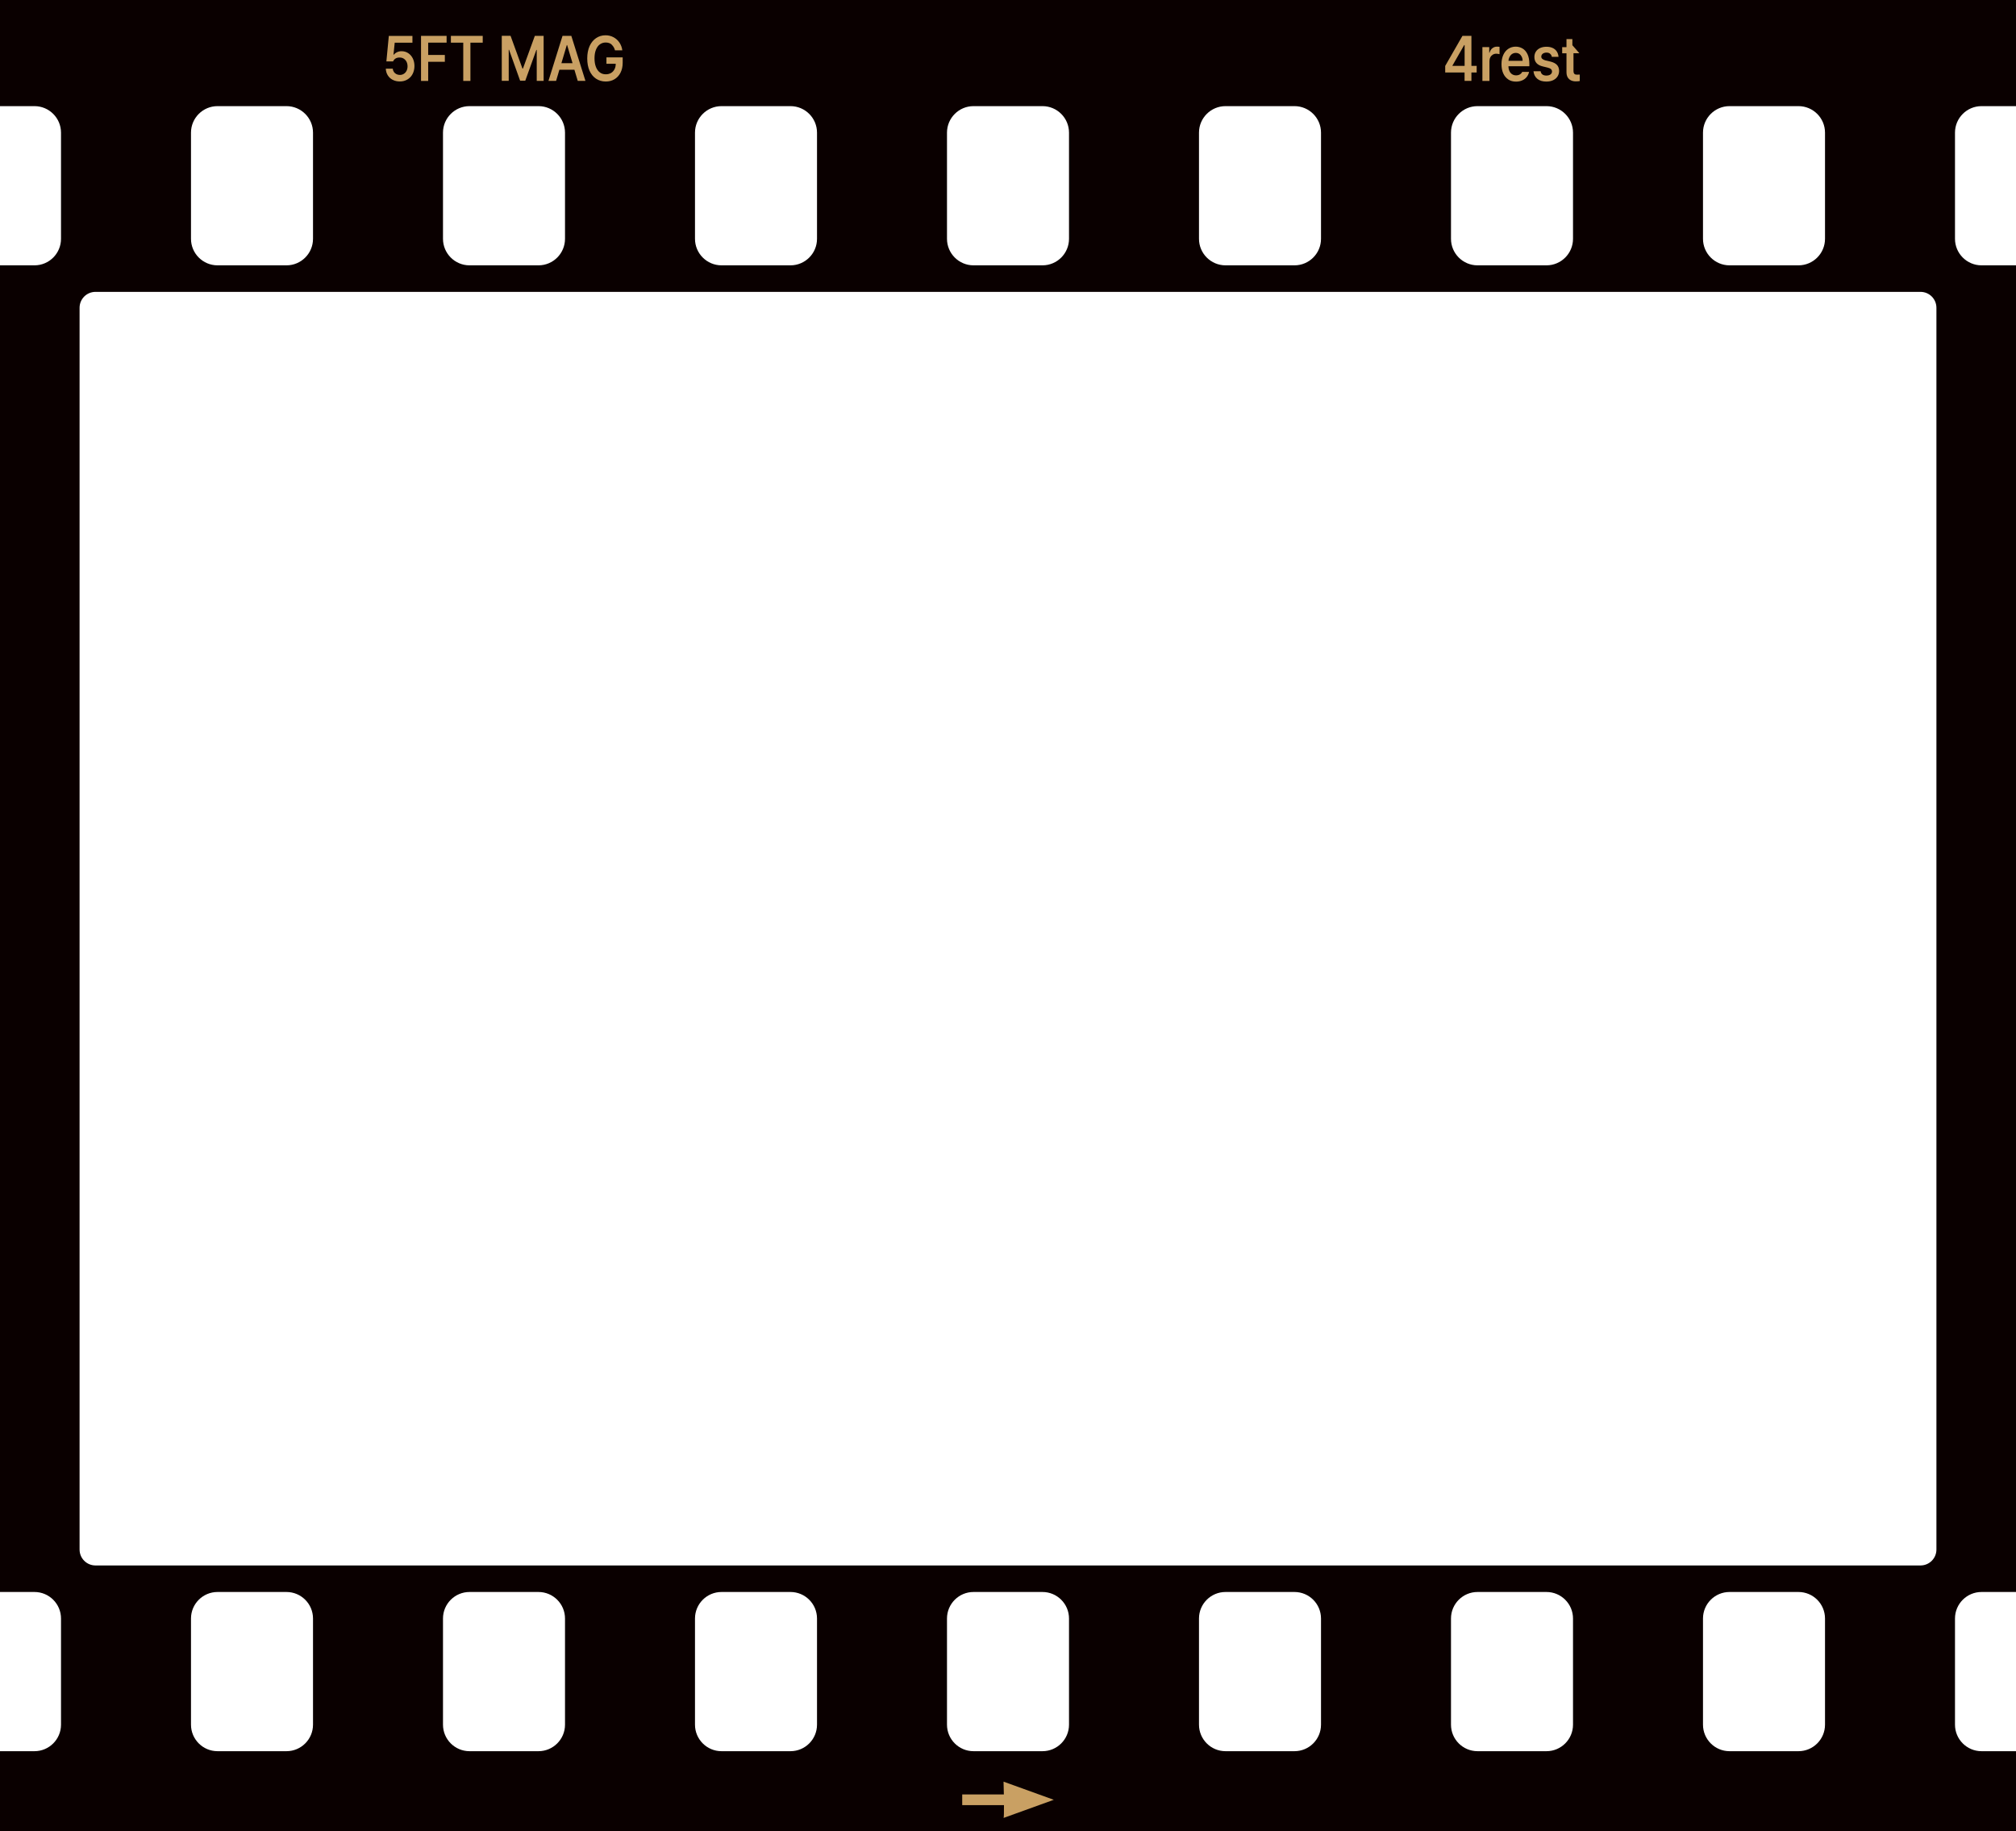
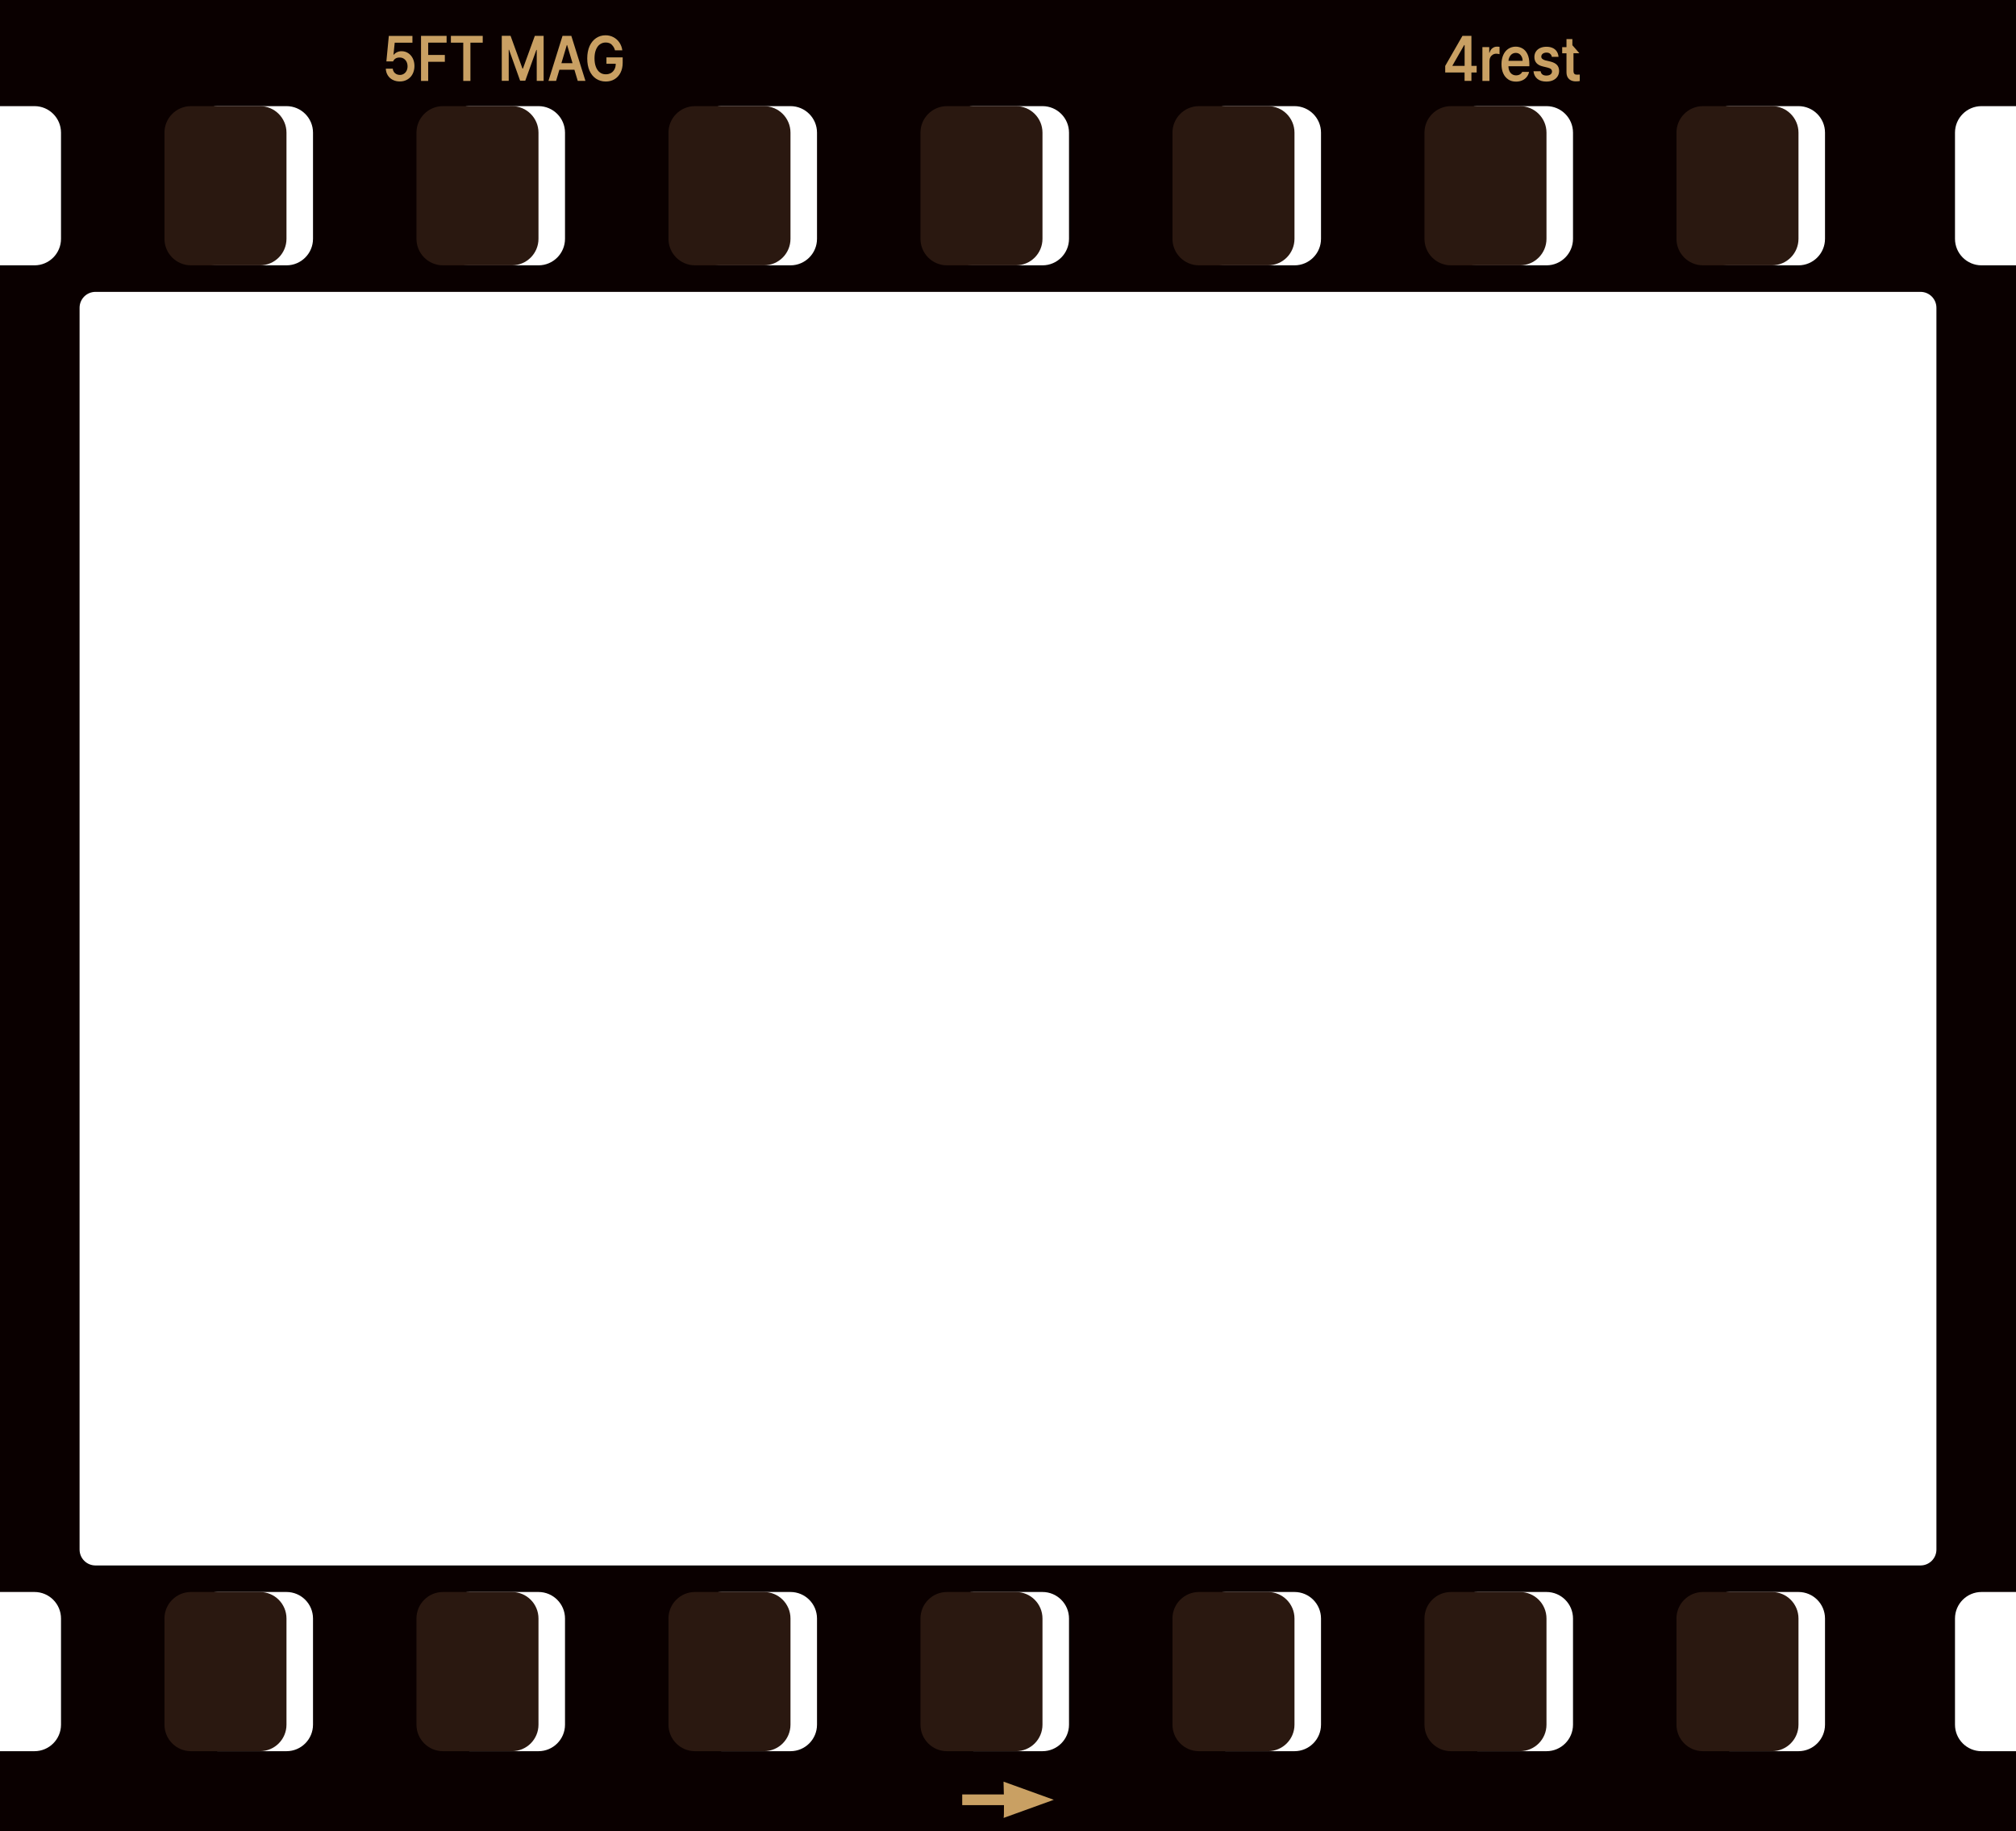
<svg xmlns="http://www.w3.org/2000/svg" viewBox="107.64 245.94 380 345" preserveAspectRatio="xMidYMid meet">
  <defs>
    <style>
      .st0 { fill: #0a0000; }
      .st1 { fill: #c9a063; }
    </style>
  </defs>
  <path class="st0" d="M481.14,295.94c-2.76,0-5-2.24-5-5v-20c0-2.76,2.24-5,5-5h6.5v-20H107.64v20h6.5c2.76,0,5,2.24,5,5v20c0,2.76-2.24,5-5,5h-6.5v250h6.5c2.76,0,5,2.24,5,5v20c0,2.76-2.24,5-5,5h-6.5v20h380v-20h-6.5c-2.76,0-5-2.24-5-5v-20c0-2.76,2.24-5,5-5h6.5v-250h-6.5ZM428.64,270.94c0-2.76,2.24-5,5-5h13c2.76,0,5,2.24,5,5v20c0,2.76-2.24,5-5,5h-13c-2.76,0-5-2.24-5-5v-20ZM381.14,270.94c0-2.76,2.24-5,5-5h13c2.76,0,5,2.24,5,5v20c0,2.76-2.24,5-5,5h-13c-2.76,0-5-2.24-5-5v-20ZM333.64,270.94c0-2.76,2.24-5,5-5h13c2.76,0,5,2.24,5,5v20c0,2.76-2.24,5-5,5h-13c-2.76,0-5-2.24-5-5v-20ZM286.14,270.94c0-2.76,2.24-5,5-5h13c2.76,0,5,2.24,5,5v20c0,2.76-2.24,5-5,5h-13c-2.76,0-5-2.24-5-5v-20ZM238.64,270.94c0-2.76,2.24-5,5-5h13c2.76,0,5,2.24,5,5v20c0,2.76-2.24,5-5,5h-13c-2.76,0-5-2.24-5-5v-20ZM191.14,270.94c0-2.76,2.24-5,5-5h13c2.76,0,5,2.24,5,5v20c0,2.76-2.24,5-5,5h-13c-2.76,0-5-2.24-5-5v-20ZM143.64,270.94c0-2.76,2.24-5,5-5h13c2.76,0,5,2.24,5,5v20c0,2.76-2.24,5-5,5h-13c-2.76,0-5-2.24-5-5v-20ZM166.64,570.94c0,2.76-2.24,5-5,5h-13c-2.76,0-5-2.24-5-5v-20c0-2.76,2.24-5,5-5h13c2.76,0,5,2.24,5,5v20ZM214.14,570.94c0,2.76-2.24,5-5,5h-13c-2.76,0-5-2.24-5-5v-20c0-2.76,2.24-5,5-5h13c2.76,0,5,2.24,5,5v20ZM261.64,570.94c0,2.76-2.24,5-5,5h-13c-2.76,0-5-2.24-5-5v-20c0-2.76,2.24-5,5-5h13c2.76,0,5,2.24,5,5v20ZM309.14,570.94c0,2.76-2.24,5-5,5h-13c-2.76,0-5-2.24-5-5v-20c0-2.76,2.24-5,5-5h13c2.76,0,5,2.24,5,5v20ZM356.64,570.94c0,2.76-2.24,5-5,5h-13c-2.76,0-5-2.24-5-5v-20c0-2.76,2.24-5,5-5h13c2.76,0,5,2.24,5,5v20ZM404.14,570.94c0,2.76-2.24,5-5,5h-13c-2.76,0-5-2.24-5-5v-20c0-2.76,2.24-5,5-5h13c2.76,0,5,2.24,5,5v20ZM451.64,570.94c0,2.76-2.24,5-5,5h-13c-2.76,0-5-2.24-5-5v-20c0-2.76,2.24-5,5-5h13c2.76,0,5,2.24,5,5v20ZM472.64,537.94c0,1.66-1.34,3-3,3H125.64c-1.66,0-3-1.34-3-3v-234c0-1.66,1.34-3,3-3h344c1.66,0,3,1.34,3,3v234Z" />
+   <g fill="#2a1810">
+     <rect x="138.64" y="265.94" width="23" height="30" rx="5" ry="5" />
+     <rect x="186.14" y="265.94" width="23" height="30" rx="5" ry="5" />
+     <rect x="233.64" y="265.94" width="23" height="30" rx="5" ry="5" />
+     <rect x="281.14" y="265.94" width="23" height="30" rx="5" ry="5" />
+     <rect x="328.64" y="265.94" width="23" height="30" rx="5" ry="5" />
+     <rect x="376.14" y="265.94" width="23" height="30" rx="5" ry="5" />
+     <rect x="423.64" y="265.94" width="23" height="30" rx="5" ry="5" />
+     <rect x="138.64" y="545.94" width="23" height="30" rx="5" ry="5" />
+     <rect x="186.14" y="545.94" width="23" height="30" rx="5" ry="5" />
+     <rect x="233.64" y="545.94" width="23" height="30" rx="5" ry="5" />
+     <rect x="281.14" y="545.94" width="23" height="30" rx="5" ry="5" />
+     <rect x="328.64" y="545.94" width="23" height="30" rx="5" ry="5" />
+     <rect x="376.14" y="545.94" width="23" height="30" rx="5" ry="5" />
+     <rect x="423.64" y="545.94" width="23" height="30" rx="5" ry="5" />
+   </g>
  <g>
    <g>
      <path class="st1" d="M181.67,260.99c-.4-.21-.71-.49-.94-.86-.23-.37-.35-.78-.37-1.25h1.32c.01.23.08.43.2.61s.28.32.48.42c.2.1.42.15.65.15.28,0,.53-.07.75-.21s.39-.33.52-.58c.12-.25.18-.53.18-.83s-.06-.61-.19-.86c-.13-.25-.31-.45-.53-.59s-.48-.21-.76-.21c-.6-.01-1.01.23-1.25.73h-1.26l.46-4.8h4.45v1.28h-3.34l-.23,2.25h.07c.15-.19.35-.35.61-.47.26-.12.54-.18.84-.18.46,0,.88.12,1.25.36s.66.58.87,1c.21.43.31.91.31,1.44s-.12,1.06-.35,1.5-.56.79-.98,1.03c-.42.25-.89.37-1.43.37-.5,0-.94-.1-1.34-.31Z" />
      <path class="st1" d="M186.99,252.7h4.83v1.28h-3.47v2.32h3.14v1.28h-3.14v3.61h-1.35v-8.48Z" />
      <path class="st1" d="M192.63,252.7h6v1.28h-2.32v7.21h-1.35v-7.21h-2.33v-1.28Z" />
      <path class="st1" d="M203.88,252.7l2.24,6.16h.09l2.24-6.16h1.66v8.48h-1.3v-5.84h-.07l-2.09,5.81h-.97l-2.09-5.84h-.06v5.86h-1.31v-8.48h1.66Z" />
      <path class="st1" d="M211.02,261.18l2.65-8.48h1.66l2.66,8.48h-1.45l-.63-2.1h-2.83l-.62,2.1h-1.45ZM215.56,257.85l-1.02-3.42h-.06l-1.02,3.42h2.11Z" />
      <path class="st1" d="M222.94,254.33c-.31-.26-.69-.38-1.14-.38-.41,0-.77.12-1.09.35-.32.23-.56.57-.74,1.02s-.27.98-.27,1.61.09,1.17.27,1.63.42.79.74,1.03.69.35,1.11.35c.37,0,.7-.08.98-.24s.5-.39.66-.69c.16-.3.24-.65.24-1.05h-1.75v-1.21h3.06v1.02c0,.71-.14,1.34-.41,1.87-.27.53-.65.94-1.13,1.23s-1.03.43-1.65.43c-.69,0-1.3-.18-1.83-.53-.53-.35-.94-.86-1.23-1.51s-.43-1.43-.43-2.31.15-1.66.44-2.32c.3-.66.71-1.16,1.23-1.51.52-.35,1.11-.53,1.77-.53.55,0,1.05.12,1.5.36s.83.57,1.12,1c.29.43.48.92.55,1.47h-1.38c-.12-.46-.34-.81-.64-1.07Z" />
    </g>
    <g>
      <path class="st1" d="M380.04,258.38l3.26-5.68h1.69v5.65h.99v1.25h-.99v1.58h-1.29v-1.58h-3.65v-1.22ZM383.71,258.34v-3.91h-.08l-2.21,3.86v.06h2.29Z" />
      <path class="st1" d="M387.06,254.82h1.29v1.05h.06c.1-.36.27-.64.53-.84.25-.2.54-.3.87-.3.19,0,.35.01.48.04v1.38c-.06-.02-.15-.04-.27-.06-.12-.02-.24-.03-.34-.03-.24,0-.46.06-.66.18-.19.12-.35.28-.46.49-.11.21-.17.45-.17.71v3.75h-1.33v-6.36Z" />
      <path class="st1" d="M391.94,260.91c-.41-.27-.73-.65-.95-1.14s-.33-1.07-.33-1.73.11-1.23.33-1.73c.22-.5.54-.89.94-1.16s.87-.42,1.4-.42c.48,0,.91.12,1.3.35s.7.59.93,1.07c.23.48.35,1.08.35,1.8v.47h-3.94c0,.36.07.66.19.92.12.26.29.46.5.59.21.14.47.21.75.21s.52-.06.72-.18.34-.28.43-.47h1.3c-.08.37-.23.69-.45.96-.22.28-.5.49-.85.64-.34.15-.73.23-1.16.23-.56,0-1.05-.13-1.46-.4ZM394.64,257.4c0-.29-.06-.55-.17-.77s-.26-.4-.45-.53c-.19-.13-.42-.19-.67-.19s-.49.07-.69.2c-.2.13-.36.32-.48.54-.12.23-.19.48-.2.75h2.67Z" />
      <path class="st1" d="M399.82,256.06c-.17-.14-.4-.21-.68-.21-.19,0-.36.03-.51.1-.15.06-.27.15-.35.27-.08.12-.12.24-.12.38-.01.34.26.58.8.73l.96.22c.54.14.94.35,1.2.63.26.28.39.65.4,1.11,0,.4-.1.75-.3,1.06-.2.31-.48.54-.84.71s-.79.25-1.27.25c-.71,0-1.28-.17-1.69-.51-.42-.34-.66-.82-.73-1.43h1.35c.04.27.15.47.34.61.18.13.43.2.74.2s.58-.07.77-.21c.19-.14.29-.32.29-.56,0-.18-.07-.33-.2-.45-.13-.12-.34-.21-.62-.28l-.91-.22c-.52-.12-.92-.33-1.19-.63-.27-.3-.4-.68-.4-1.14,0-.39.09-.73.28-1.02s.45-.52.8-.68.74-.24,1.2-.24.83.08,1.16.23.59.37.78.66c.19.29.3.62.33,1.01h-1.26c-.04-.24-.15-.43-.32-.57Z" />
      <path class="st1" d="M405.34,255.97h-1.11v3.3c0,.28.05.47.16.58.11.11.25.16.44.16.17,0,.36,0,.58-.02v1.22c-.17.04-.42.06-.75.06-.34,0-.65-.06-.91-.19-.27-.13-.47-.32-.62-.58-.15-.26-.22-.59-.22-.97v-3.55h-.81v-1.15h.81v-1.52h1.11v1.15Z" />
    </g>
  </g>
  <path class="st1" d="M296.8,588.52l9.47-3.42-9.47-3.42s.03,1.09.06,2.41h-7.85v2.02h7.87c0,1.27,0,2.33-.08,2.41Z" />
</svg>
